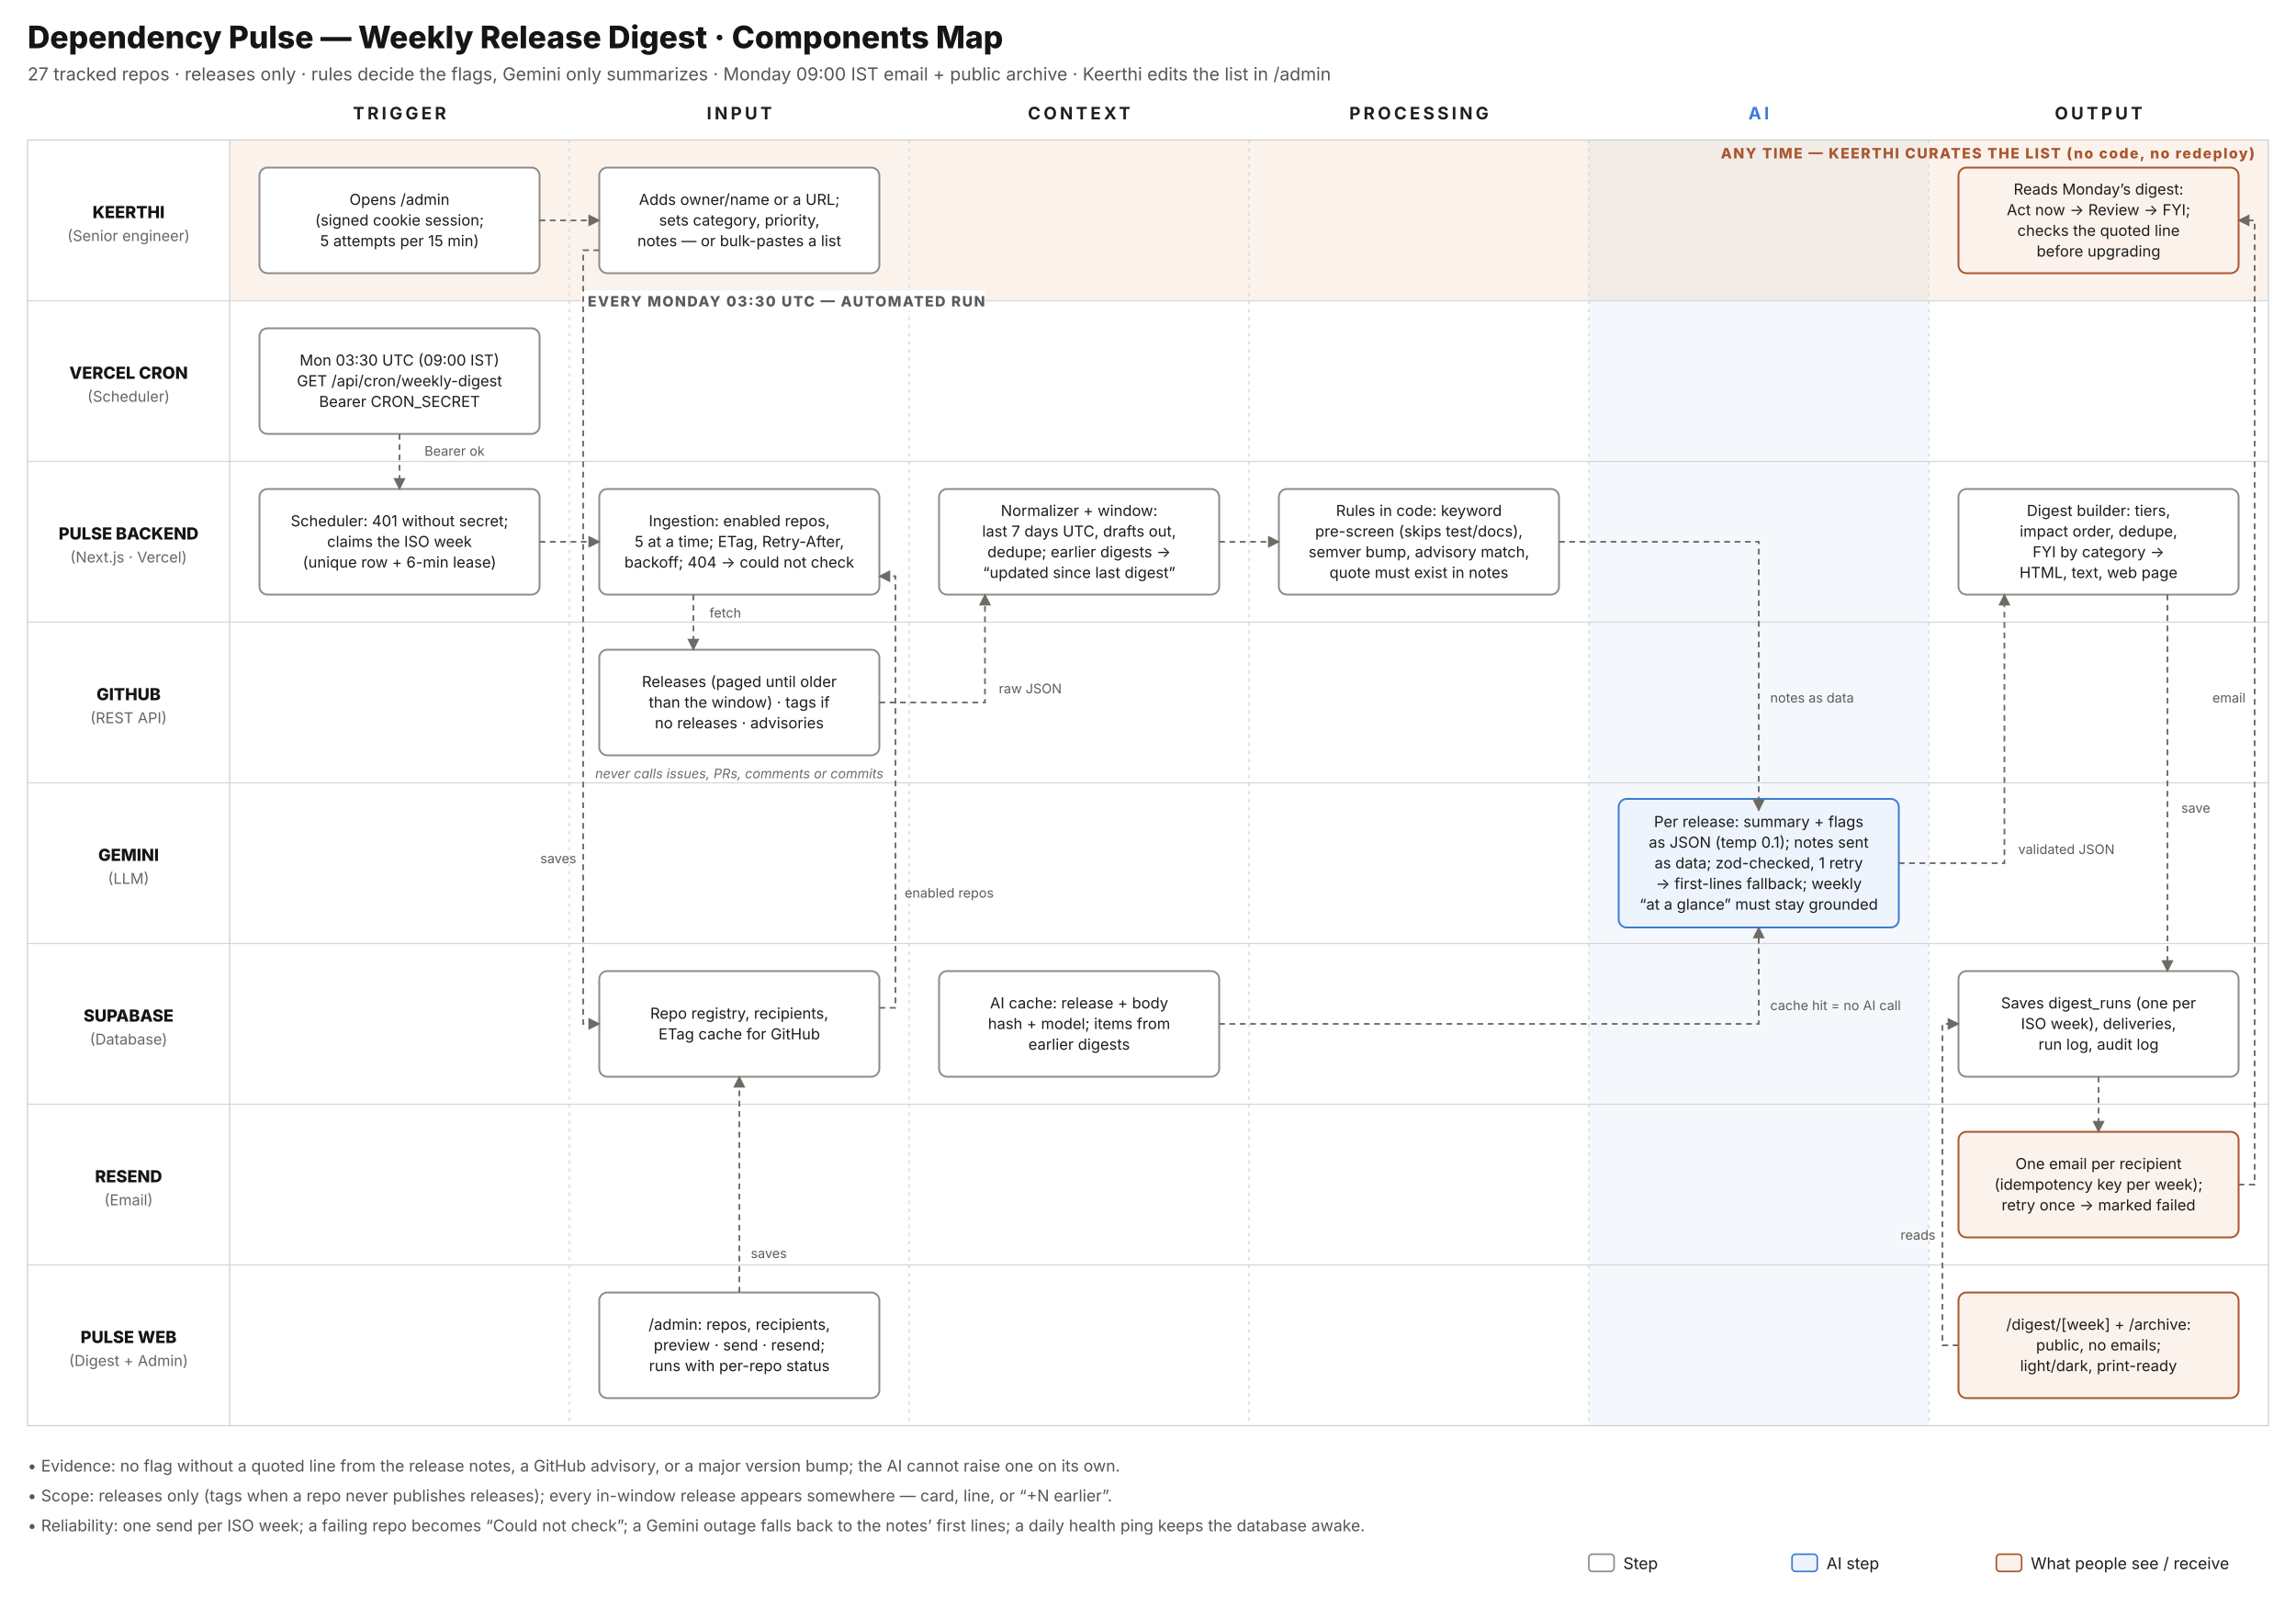
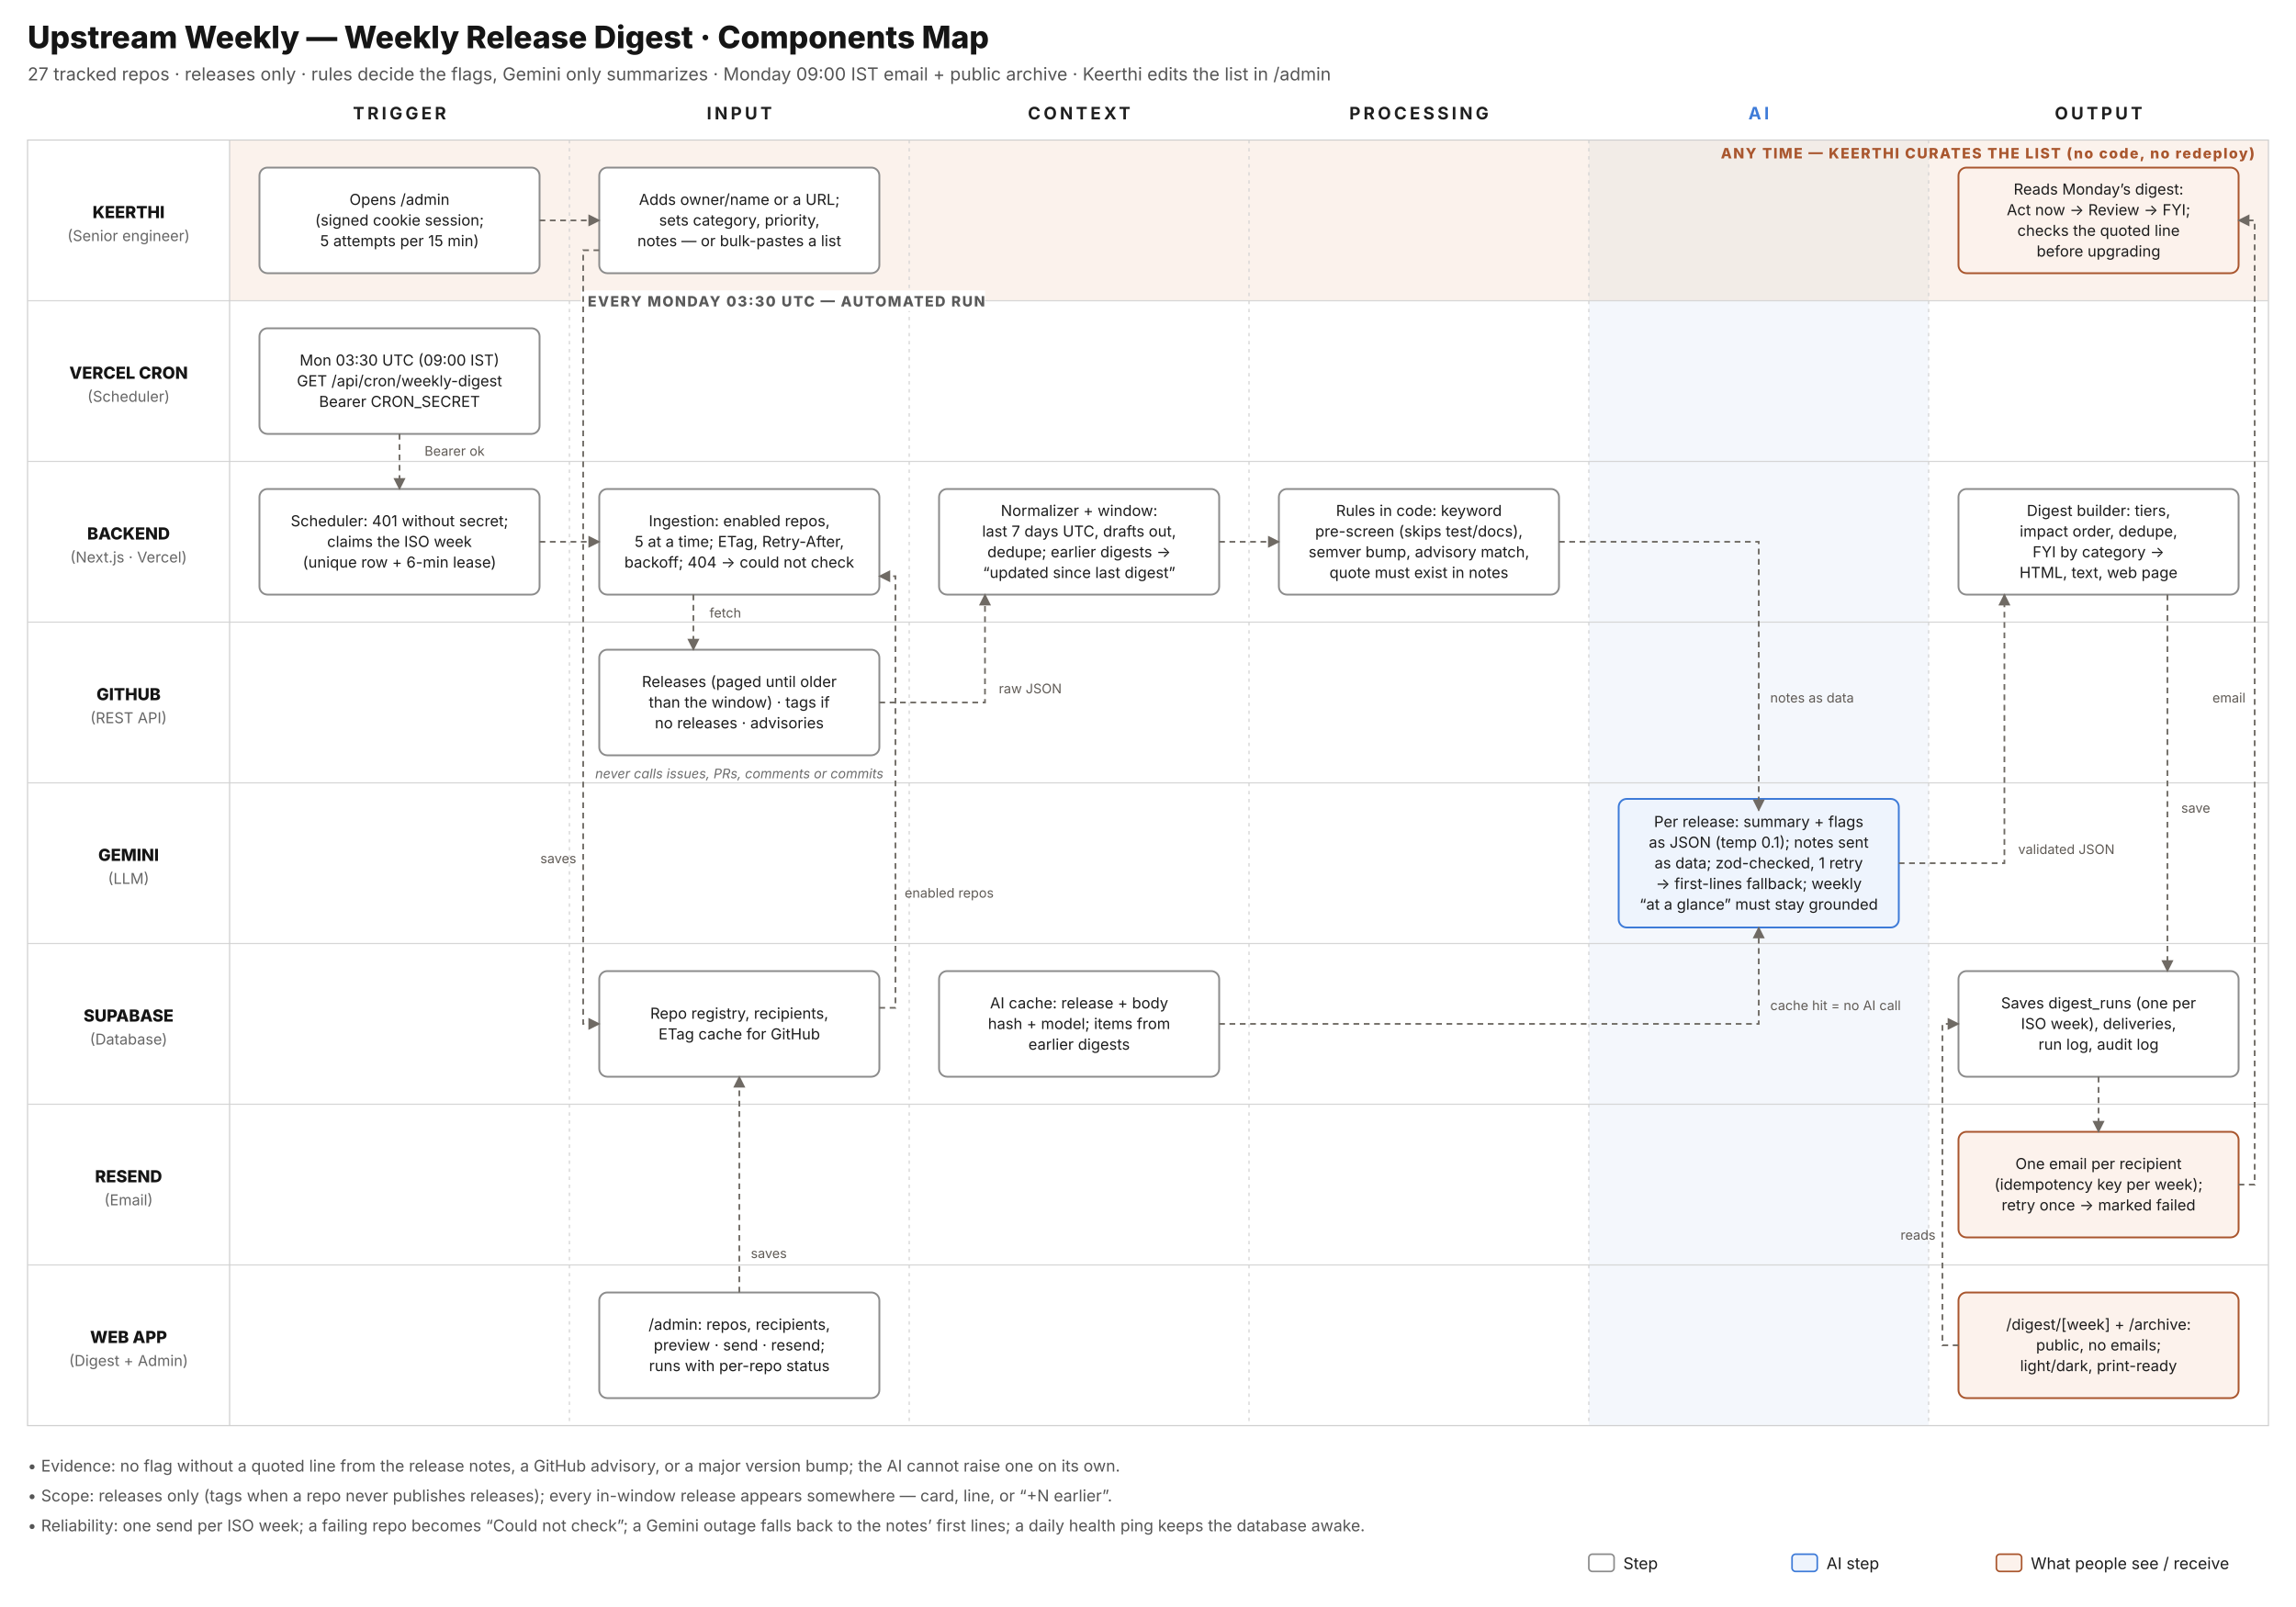
<svg xmlns="http://www.w3.org/2000/svg" viewBox="0 0 2000 1400" width="2000" height="1400">
  <defs>
    <marker id="ah" viewBox="0 0 10 10" refX="9" refY="5" markerWidth="7" markerHeight="7" orient="auto-start-reverse">
      <path d="M0,0 L10,5 L0,10 z" fill="#6f6a64" />
    </marker>
  </defs>
  <rect width="2000" height="1400" fill="#FFFFFF" />
-   <text x="24" y="42" font-family="Inter, -apple-system, 'Helvetica Neue', Arial, sans-serif" font-size="27" font-weight="800" fill="#151515" text-anchor="start" letter-spacing="0">Dependency Pulse — Weekly Release Digest · Components Map</text>
+   <text x="24" y="42" font-family="Inter, -apple-system, 'Helvetica Neue', Arial, sans-serif" font-size="27" font-weight="800" fill="#151515" text-anchor="start" letter-spacing="0">Upstream Weekly — Weekly Release Digest · Components Map</text>
  <text x="24" y="70" font-family="Inter, -apple-system, 'Helvetica Neue', Arial, sans-serif" font-size="15.5" font-weight="400" fill="#555555" text-anchor="start" letter-spacing="0">27 tracked repos · releases only · rules decide the flags, Gemini only summarizes · Monday 09:00 IST email + public archive · Keerthi edits the list in /admin</text>
  <rect x="200" y="122" width="1776" height="140" fill="#FBF2EC" />
  <rect x="1384" y="122" width="296" height="140" fill="#F2ECE7" />
  <rect x="1384" y="262" width="296" height="980" fill="#F4F7FC" />
  <text x="1964" y="138" font-family="Inter, -apple-system, 'Helvetica Neue', Arial, sans-serif" font-size="12.5" font-weight="800" fill="#A9562E" text-anchor="end" letter-spacing="1.2">ANY TIME — KEERTHI CURATES THE LIST (no code, no redeploy)</text>
  <rect x="24" y="122" width="1952" height="1120" fill="none" stroke="#cfcfcf" />
  <line x1="24" x2="1976" y1="262" y2="262" stroke="#d6d6d6" />
  <line x1="24" x2="1976" y1="402" y2="402" stroke="#d6d6d6" />
  <line x1="24" x2="1976" y1="542" y2="542" stroke="#d6d6d6" />
  <line x1="24" x2="1976" y1="682" y2="682" stroke="#d6d6d6" />
  <line x1="24" x2="1976" y1="822" y2="822" stroke="#d6d6d6" />
  <line x1="24" x2="1976" y1="962" y2="962" stroke="#d6d6d6" />
  <line x1="24" x2="1976" y1="1102" y2="1102" stroke="#d6d6d6" />
  <line x1="200" x2="200" y1="122" y2="1242" stroke="#cfcfcf" />
  <line x1="496" x2="496" y1="122" y2="1242" stroke="#d2d2d2" stroke-dasharray="3 4" />
  <line x1="792" x2="792" y1="122" y2="1242" stroke="#d2d2d2" stroke-dasharray="3 4" />
  <line x1="1088" x2="1088" y1="122" y2="1242" stroke="#d2d2d2" stroke-dasharray="3 4" />
  <line x1="1384" x2="1384" y1="122" y2="1242" stroke="#d2d2d2" stroke-dasharray="3 4" />
  <line x1="1680" x2="1680" y1="122" y2="1242" stroke="#d2d2d2" stroke-dasharray="3 4" />
  <text x="348.0" y="104" font-family="Inter, -apple-system, 'Helvetica Neue', Arial, sans-serif" font-size="15" font-weight="700" fill="#1f1f1f" text-anchor="middle" letter-spacing="2.6">TRIGGER</text>
  <text x="644.0" y="104" font-family="Inter, -apple-system, 'Helvetica Neue', Arial, sans-serif" font-size="15" font-weight="700" fill="#1f1f1f" text-anchor="middle" letter-spacing="2.6">INPUT</text>
  <text x="940.0" y="104" font-family="Inter, -apple-system, 'Helvetica Neue', Arial, sans-serif" font-size="15" font-weight="700" fill="#1f1f1f" text-anchor="middle" letter-spacing="2.6">CONTEXT</text>
  <text x="1236.0" y="104" font-family="Inter, -apple-system, 'Helvetica Neue', Arial, sans-serif" font-size="15" font-weight="700" fill="#1f1f1f" text-anchor="middle" letter-spacing="2.6">PROCESSING</text>
  <text x="1532.0" y="104" font-family="Inter, -apple-system, 'Helvetica Neue', Arial, sans-serif" font-size="15" font-weight="700" fill="#3E7BD8" text-anchor="middle" letter-spacing="2.6">AI</text>
  <text x="1828.0" y="104" font-family="Inter, -apple-system, 'Helvetica Neue', Arial, sans-serif" font-size="15" font-weight="700" fill="#1f1f1f" text-anchor="middle" letter-spacing="2.6">OUTPUT</text>
  <text x="112.0" y="190.0" font-family="Inter, -apple-system, 'Helvetica Neue', Arial, sans-serif" font-size="14.5" font-weight="800" fill="#151515" text-anchor="middle" letter-spacing="0">KEERTHI</text>
  <text x="112.0" y="210.0" font-family="Inter, -apple-system, 'Helvetica Neue', Arial, sans-serif" font-size="13" font-weight="400" fill="#666666" text-anchor="middle" letter-spacing="0">(Senior engineer)</text>
  <text x="112.0" y="330.0" font-family="Inter, -apple-system, 'Helvetica Neue', Arial, sans-serif" font-size="14.5" font-weight="800" fill="#151515" text-anchor="middle" letter-spacing="0">VERCEL CRON</text>
  <text x="112.0" y="350.0" font-family="Inter, -apple-system, 'Helvetica Neue', Arial, sans-serif" font-size="13" font-weight="400" fill="#666666" text-anchor="middle" letter-spacing="0">(Scheduler)</text>
-   <text x="112.0" y="470.0" font-family="Inter, -apple-system, 'Helvetica Neue', Arial, sans-serif" font-size="14.5" font-weight="800" fill="#151515" text-anchor="middle" letter-spacing="0">PULSE BACKEND</text>
+   <text x="112.0" y="470.0" font-family="Inter, -apple-system, 'Helvetica Neue', Arial, sans-serif" font-size="14.5" font-weight="800" fill="#151515" text-anchor="middle" letter-spacing="0">BACKEND</text>
  <text x="112.0" y="490.0" font-family="Inter, -apple-system, 'Helvetica Neue', Arial, sans-serif" font-size="13" font-weight="400" fill="#666666" text-anchor="middle" letter-spacing="0">(Next.js · Vercel)</text>
  <text x="112.0" y="610.0" font-family="Inter, -apple-system, 'Helvetica Neue', Arial, sans-serif" font-size="14.5" font-weight="800" fill="#151515" text-anchor="middle" letter-spacing="0">GITHUB</text>
  <text x="112.0" y="630.0" font-family="Inter, -apple-system, 'Helvetica Neue', Arial, sans-serif" font-size="13" font-weight="400" fill="#666666" text-anchor="middle" letter-spacing="0">(REST API)</text>
  <text x="112.0" y="750.0" font-family="Inter, -apple-system, 'Helvetica Neue', Arial, sans-serif" font-size="14.5" font-weight="800" fill="#151515" text-anchor="middle" letter-spacing="0">GEMINI</text>
  <text x="112.0" y="770.0" font-family="Inter, -apple-system, 'Helvetica Neue', Arial, sans-serif" font-size="13" font-weight="400" fill="#666666" text-anchor="middle" letter-spacing="0">(LLM)</text>
  <text x="112.0" y="890.0" font-family="Inter, -apple-system, 'Helvetica Neue', Arial, sans-serif" font-size="14.5" font-weight="800" fill="#151515" text-anchor="middle" letter-spacing="0">SUPABASE</text>
  <text x="112.0" y="910.0" font-family="Inter, -apple-system, 'Helvetica Neue', Arial, sans-serif" font-size="13" font-weight="400" fill="#666666" text-anchor="middle" letter-spacing="0">(Database)</text>
  <text x="112.0" y="1030.0" font-family="Inter, -apple-system, 'Helvetica Neue', Arial, sans-serif" font-size="14.5" font-weight="800" fill="#151515" text-anchor="middle" letter-spacing="0">RESEND</text>
  <text x="112.0" y="1050.0" font-family="Inter, -apple-system, 'Helvetica Neue', Arial, sans-serif" font-size="13" font-weight="400" fill="#666666" text-anchor="middle" letter-spacing="0">(Email)</text>
-   <text x="112.0" y="1170.0" font-family="Inter, -apple-system, 'Helvetica Neue', Arial, sans-serif" font-size="14.5" font-weight="800" fill="#151515" text-anchor="middle" letter-spacing="0">PULSE WEB</text>
+   <text x="112.0" y="1170.0" font-family="Inter, -apple-system, 'Helvetica Neue', Arial, sans-serif" font-size="14.5" font-weight="800" fill="#151515" text-anchor="middle" letter-spacing="0">WEB APP</text>
  <text x="112.0" y="1190.0" font-family="Inter, -apple-system, 'Helvetica Neue', Arial, sans-serif" font-size="13" font-weight="400" fill="#666666" text-anchor="middle" letter-spacing="0">(Digest + Admin)</text>
  <rect x="506" y="253" width="352" height="18" fill="#FFFFFF" />
  <text x="512" y="267" font-family="Inter, -apple-system, 'Helvetica Neue', Arial, sans-serif" font-size="12.5" font-weight="800" fill="#5a5a5a" text-anchor="start" letter-spacing="1.2">EVERY MONDAY 03:30 UTC — AUTOMATED RUN</text>
  <rect x="226" y="146.0" width="244" height="92" rx="7" fill="#FFFFFF" stroke="#8C8C8C" stroke-width="1.6" />
  <text x="348.0" y="178.5" font-family="Inter, -apple-system, 'Helvetica Neue', Arial, sans-serif" font-size="13.2" font-weight="400" fill="#1d1d1d" text-anchor="middle" letter-spacing="0">Opens /admin</text>
  <text x="348.0" y="196.5" font-family="Inter, -apple-system, 'Helvetica Neue', Arial, sans-serif" font-size="13.2" font-weight="400" fill="#1d1d1d" text-anchor="middle" letter-spacing="0">(signed cookie session;</text>
  <text x="348.0" y="214.5" font-family="Inter, -apple-system, 'Helvetica Neue', Arial, sans-serif" font-size="13.2" font-weight="400" fill="#1d1d1d" text-anchor="middle" letter-spacing="0">5 attempts per 15 min)</text>
  <rect x="522" y="146.0" width="244" height="92" rx="7" fill="#FFFFFF" stroke="#8C8C8C" stroke-width="1.6" />
  <text x="644.0" y="178.5" font-family="Inter, -apple-system, 'Helvetica Neue', Arial, sans-serif" font-size="13.2" font-weight="400" fill="#1d1d1d" text-anchor="middle" letter-spacing="0">Adds owner/name or a URL;</text>
  <text x="644.0" y="196.5" font-family="Inter, -apple-system, 'Helvetica Neue', Arial, sans-serif" font-size="13.2" font-weight="400" fill="#1d1d1d" text-anchor="middle" letter-spacing="0">sets category, priority,</text>
  <text x="644.0" y="214.5" font-family="Inter, -apple-system, 'Helvetica Neue', Arial, sans-serif" font-size="13.2" font-weight="400" fill="#1d1d1d" text-anchor="middle" letter-spacing="0">notes — or bulk-pastes a list</text>
  <rect x="1706" y="146.0" width="244" height="92" rx="7" fill="#FCF2EC" stroke="#A9562E" stroke-width="1.6" />
  <text x="1828.0" y="169.5" font-family="Inter, -apple-system, 'Helvetica Neue', Arial, sans-serif" font-size="13.2" font-weight="400" fill="#1d1d1d" text-anchor="middle" letter-spacing="0">Reads Monday’s digest:</text>
  <text x="1828.0" y="187.5" font-family="Inter, -apple-system, 'Helvetica Neue', Arial, sans-serif" font-size="13.2" font-weight="400" fill="#1d1d1d" text-anchor="middle" letter-spacing="0">Act now → Review → FYI;</text>
  <text x="1828.0" y="205.5" font-family="Inter, -apple-system, 'Helvetica Neue', Arial, sans-serif" font-size="13.2" font-weight="400" fill="#1d1d1d" text-anchor="middle" letter-spacing="0">checks the quoted line</text>
  <text x="1828.0" y="223.5" font-family="Inter, -apple-system, 'Helvetica Neue', Arial, sans-serif" font-size="13.2" font-weight="400" fill="#1d1d1d" text-anchor="middle" letter-spacing="0">before upgrading</text>
  <rect x="226" y="286.0" width="244" height="92" rx="7" fill="#FFFFFF" stroke="#8C8C8C" stroke-width="1.6" />
  <text x="348.0" y="318.5" font-family="Inter, -apple-system, 'Helvetica Neue', Arial, sans-serif" font-size="13.2" font-weight="400" fill="#1d1d1d" text-anchor="middle" letter-spacing="0">Mon 03:30 UTC (09:00 IST)</text>
  <text x="348.0" y="336.5" font-family="Inter, -apple-system, 'Helvetica Neue', Arial, sans-serif" font-size="13.2" font-weight="400" fill="#1d1d1d" text-anchor="middle" letter-spacing="0">GET /api/cron/weekly-digest</text>
  <text x="348.0" y="354.5" font-family="Inter, -apple-system, 'Helvetica Neue', Arial, sans-serif" font-size="13.2" font-weight="400" fill="#1d1d1d" text-anchor="middle" letter-spacing="0">Bearer CRON_SECRET</text>
  <rect x="226" y="426.0" width="244" height="92" rx="7" fill="#FFFFFF" stroke="#8C8C8C" stroke-width="1.6" />
  <text x="348.0" y="458.5" font-family="Inter, -apple-system, 'Helvetica Neue', Arial, sans-serif" font-size="13.2" font-weight="400" fill="#1d1d1d" text-anchor="middle" letter-spacing="0">Scheduler: 401 without secret;</text>
  <text x="348.0" y="476.5" font-family="Inter, -apple-system, 'Helvetica Neue', Arial, sans-serif" font-size="13.2" font-weight="400" fill="#1d1d1d" text-anchor="middle" letter-spacing="0">claims the ISO week</text>
  <text x="348.0" y="494.5" font-family="Inter, -apple-system, 'Helvetica Neue', Arial, sans-serif" font-size="13.2" font-weight="400" fill="#1d1d1d" text-anchor="middle" letter-spacing="0">(unique row + 6-min lease)</text>
  <rect x="522" y="426.0" width="244" height="92" rx="7" fill="#FFFFFF" stroke="#8C8C8C" stroke-width="1.6" />
  <text x="644.0" y="458.5" font-family="Inter, -apple-system, 'Helvetica Neue', Arial, sans-serif" font-size="13.2" font-weight="400" fill="#1d1d1d" text-anchor="middle" letter-spacing="0">Ingestion: enabled repos,</text>
  <text x="644.0" y="476.5" font-family="Inter, -apple-system, 'Helvetica Neue', Arial, sans-serif" font-size="13.2" font-weight="400" fill="#1d1d1d" text-anchor="middle" letter-spacing="0">5 at a time; ETag, Retry-After,</text>
  <text x="644.0" y="494.5" font-family="Inter, -apple-system, 'Helvetica Neue', Arial, sans-serif" font-size="13.2" font-weight="400" fill="#1d1d1d" text-anchor="middle" letter-spacing="0">backoff; 404 → could not check</text>
  <rect x="818" y="426.0" width="244" height="92" rx="7" fill="#FFFFFF" stroke="#8C8C8C" stroke-width="1.6" />
  <text x="940.0" y="449.5" font-family="Inter, -apple-system, 'Helvetica Neue', Arial, sans-serif" font-size="13.2" font-weight="400" fill="#1d1d1d" text-anchor="middle" letter-spacing="0">Normalizer + window:</text>
  <text x="940.0" y="467.5" font-family="Inter, -apple-system, 'Helvetica Neue', Arial, sans-serif" font-size="13.2" font-weight="400" fill="#1d1d1d" text-anchor="middle" letter-spacing="0">last 7 days UTC, drafts out,</text>
  <text x="940.0" y="485.5" font-family="Inter, -apple-system, 'Helvetica Neue', Arial, sans-serif" font-size="13.2" font-weight="400" fill="#1d1d1d" text-anchor="middle" letter-spacing="0">dedupe; earlier digests →</text>
  <text x="940.0" y="503.5" font-family="Inter, -apple-system, 'Helvetica Neue', Arial, sans-serif" font-size="13.2" font-weight="400" fill="#1d1d1d" text-anchor="middle" letter-spacing="0">“updated since last digest”</text>
  <rect x="1114" y="426.0" width="244" height="92" rx="7" fill="#FFFFFF" stroke="#8C8C8C" stroke-width="1.6" />
  <text x="1236.0" y="449.5" font-family="Inter, -apple-system, 'Helvetica Neue', Arial, sans-serif" font-size="13.2" font-weight="400" fill="#1d1d1d" text-anchor="middle" letter-spacing="0">Rules in code: keyword</text>
  <text x="1236.0" y="467.5" font-family="Inter, -apple-system, 'Helvetica Neue', Arial, sans-serif" font-size="13.2" font-weight="400" fill="#1d1d1d" text-anchor="middle" letter-spacing="0">pre-screen (skips test/docs),</text>
  <text x="1236.0" y="485.5" font-family="Inter, -apple-system, 'Helvetica Neue', Arial, sans-serif" font-size="13.2" font-weight="400" fill="#1d1d1d" text-anchor="middle" letter-spacing="0">semver bump, advisory match,</text>
  <text x="1236.0" y="503.5" font-family="Inter, -apple-system, 'Helvetica Neue', Arial, sans-serif" font-size="13.2" font-weight="400" fill="#1d1d1d" text-anchor="middle" letter-spacing="0">quote must exist in notes</text>
  <rect x="1706" y="426.0" width="244" height="92" rx="7" fill="#FFFFFF" stroke="#8C8C8C" stroke-width="1.6" />
  <text x="1828.0" y="449.5" font-family="Inter, -apple-system, 'Helvetica Neue', Arial, sans-serif" font-size="13.2" font-weight="400" fill="#1d1d1d" text-anchor="middle" letter-spacing="0">Digest builder: tiers,</text>
  <text x="1828.0" y="467.5" font-family="Inter, -apple-system, 'Helvetica Neue', Arial, sans-serif" font-size="13.2" font-weight="400" fill="#1d1d1d" text-anchor="middle" letter-spacing="0">impact order, dedupe,</text>
  <text x="1828.0" y="485.5" font-family="Inter, -apple-system, 'Helvetica Neue', Arial, sans-serif" font-size="13.2" font-weight="400" fill="#1d1d1d" text-anchor="middle" letter-spacing="0">FYI by category →</text>
  <text x="1828.0" y="503.5" font-family="Inter, -apple-system, 'Helvetica Neue', Arial, sans-serif" font-size="13.2" font-weight="400" fill="#1d1d1d" text-anchor="middle" letter-spacing="0">HTML, text, web page</text>
  <rect x="522" y="566.0" width="244" height="92" rx="7" fill="#FFFFFF" stroke="#8C8C8C" stroke-width="1.6" />
  <text x="644.0" y="598.5" font-family="Inter, -apple-system, 'Helvetica Neue', Arial, sans-serif" font-size="13.2" font-weight="400" fill="#1d1d1d" text-anchor="middle" letter-spacing="0">Releases (paged until older</text>
  <text x="644.0" y="616.5" font-family="Inter, -apple-system, 'Helvetica Neue', Arial, sans-serif" font-size="13.2" font-weight="400" fill="#1d1d1d" text-anchor="middle" letter-spacing="0">than the window) · tags if</text>
  <text x="644.0" y="634.5" font-family="Inter, -apple-system, 'Helvetica Neue', Arial, sans-serif" font-size="13.2" font-weight="400" fill="#1d1d1d" text-anchor="middle" letter-spacing="0">no releases · advisories</text>
  <rect x="1410" y="696.0" width="244" height="112" rx="7" fill="#EEF4FD" stroke="#3E7BD8" stroke-width="1.6" />
  <text x="1532.0" y="720.5" font-family="Inter, -apple-system, 'Helvetica Neue', Arial, sans-serif" font-size="13.2" font-weight="400" fill="#1d1d1d" text-anchor="middle" letter-spacing="0">Per release: summary + flags</text>
  <text x="1532.0" y="738.5" font-family="Inter, -apple-system, 'Helvetica Neue', Arial, sans-serif" font-size="13.2" font-weight="400" fill="#1d1d1d" text-anchor="middle" letter-spacing="0">as JSON (temp 0.1); notes sent</text>
  <text x="1532.0" y="756.5" font-family="Inter, -apple-system, 'Helvetica Neue', Arial, sans-serif" font-size="13.2" font-weight="400" fill="#1d1d1d" text-anchor="middle" letter-spacing="0">as data; zod-checked, 1 retry</text>
  <text x="1532.0" y="774.5" font-family="Inter, -apple-system, 'Helvetica Neue', Arial, sans-serif" font-size="13.2" font-weight="400" fill="#1d1d1d" text-anchor="middle" letter-spacing="0">→ first-lines fallback; weekly</text>
  <text x="1532.0" y="792.5" font-family="Inter, -apple-system, 'Helvetica Neue', Arial, sans-serif" font-size="13.2" font-weight="400" fill="#1d1d1d" text-anchor="middle" letter-spacing="0">“at a glance” must stay grounded</text>
  <rect x="522" y="846.0" width="244" height="92" rx="7" fill="#FFFFFF" stroke="#8C8C8C" stroke-width="1.6" />
  <text x="644.0" y="887.5" font-family="Inter, -apple-system, 'Helvetica Neue', Arial, sans-serif" font-size="13.2" font-weight="400" fill="#1d1d1d" text-anchor="middle" letter-spacing="0">Repo registry, recipients,</text>
  <text x="644.0" y="905.5" font-family="Inter, -apple-system, 'Helvetica Neue', Arial, sans-serif" font-size="13.2" font-weight="400" fill="#1d1d1d" text-anchor="middle" letter-spacing="0">ETag cache for GitHub</text>
  <rect x="818" y="846.0" width="244" height="92" rx="7" fill="#FFFFFF" stroke="#8C8C8C" stroke-width="1.6" />
  <text x="940.0" y="878.5" font-family="Inter, -apple-system, 'Helvetica Neue', Arial, sans-serif" font-size="13.2" font-weight="400" fill="#1d1d1d" text-anchor="middle" letter-spacing="0">AI cache: release + body</text>
  <text x="940.0" y="896.5" font-family="Inter, -apple-system, 'Helvetica Neue', Arial, sans-serif" font-size="13.2" font-weight="400" fill="#1d1d1d" text-anchor="middle" letter-spacing="0">hash + model; items from</text>
  <text x="940.0" y="914.5" font-family="Inter, -apple-system, 'Helvetica Neue', Arial, sans-serif" font-size="13.2" font-weight="400" fill="#1d1d1d" text-anchor="middle" letter-spacing="0">earlier digests</text>
  <rect x="1706" y="846.0" width="244" height="92" rx="7" fill="#FFFFFF" stroke="#8C8C8C" stroke-width="1.6" />
  <text x="1828.0" y="878.5" font-family="Inter, -apple-system, 'Helvetica Neue', Arial, sans-serif" font-size="13.2" font-weight="400" fill="#1d1d1d" text-anchor="middle" letter-spacing="0">Saves digest_runs (one per</text>
  <text x="1828.0" y="896.5" font-family="Inter, -apple-system, 'Helvetica Neue', Arial, sans-serif" font-size="13.2" font-weight="400" fill="#1d1d1d" text-anchor="middle" letter-spacing="0">ISO week), deliveries,</text>
  <text x="1828.0" y="914.5" font-family="Inter, -apple-system, 'Helvetica Neue', Arial, sans-serif" font-size="13.2" font-weight="400" fill="#1d1d1d" text-anchor="middle" letter-spacing="0">run log, audit log</text>
  <rect x="1706" y="986.0" width="244" height="92" rx="7" fill="#FCF2EC" stroke="#A9562E" stroke-width="1.6" />
  <text x="1828.0" y="1018.5" font-family="Inter, -apple-system, 'Helvetica Neue', Arial, sans-serif" font-size="13.2" font-weight="400" fill="#1d1d1d" text-anchor="middle" letter-spacing="0">One email per recipient</text>
  <text x="1828.0" y="1036.5" font-family="Inter, -apple-system, 'Helvetica Neue', Arial, sans-serif" font-size="13.2" font-weight="400" fill="#1d1d1d" text-anchor="middle" letter-spacing="0">(idempotency key per week);</text>
  <text x="1828.0" y="1054.5" font-family="Inter, -apple-system, 'Helvetica Neue', Arial, sans-serif" font-size="13.2" font-weight="400" fill="#1d1d1d" text-anchor="middle" letter-spacing="0">retry once → marked failed</text>
  <rect x="522" y="1126.0" width="244" height="92" rx="7" fill="#FFFFFF" stroke="#8C8C8C" stroke-width="1.6" />
  <text x="644.0" y="1158.5" font-family="Inter, -apple-system, 'Helvetica Neue', Arial, sans-serif" font-size="13.2" font-weight="400" fill="#1d1d1d" text-anchor="middle" letter-spacing="0">/admin: repos, recipients,</text>
  <text x="644.0" y="1176.5" font-family="Inter, -apple-system, 'Helvetica Neue', Arial, sans-serif" font-size="13.2" font-weight="400" fill="#1d1d1d" text-anchor="middle" letter-spacing="0">preview · send · resend;</text>
  <text x="644.0" y="1194.5" font-family="Inter, -apple-system, 'Helvetica Neue', Arial, sans-serif" font-size="13.2" font-weight="400" fill="#1d1d1d" text-anchor="middle" letter-spacing="0">runs with per-repo status</text>
  <rect x="1706" y="1126.0" width="244" height="92" rx="7" fill="#FCF2EC" stroke="#A9562E" stroke-width="1.6" />
  <text x="1828.0" y="1158.5" font-family="Inter, -apple-system, 'Helvetica Neue', Arial, sans-serif" font-size="13.2" font-weight="400" fill="#1d1d1d" text-anchor="middle" letter-spacing="0">/digest/[week] + /archive:</text>
  <text x="1828.0" y="1176.5" font-family="Inter, -apple-system, 'Helvetica Neue', Arial, sans-serif" font-size="13.2" font-weight="400" fill="#1d1d1d" text-anchor="middle" letter-spacing="0">public, no emails;</text>
  <text x="1828.0" y="1194.5" font-family="Inter, -apple-system, 'Helvetica Neue', Arial, sans-serif" font-size="13.2" font-weight="400" fill="#1d1d1d" text-anchor="middle" letter-spacing="0">light/dark, print-ready</text>
  <text x="644.0" y="678" font-family="Inter, -apple-system, 'Helvetica Neue', Arial, sans-serif" font-size="11.5" font-weight="400" fill="#6b6b6b" text-anchor="middle" letter-spacing="0" font-style="italic">never calls issues, PRs, comments or commits</text>
  <path d="M470,192.0 L522,192.0" fill="none" stroke="#6f6a64" stroke-width="1.5" stroke-dasharray="5 4" marker-end="url(#ah)" />
  <path d="M522,218.0 L508,218.0 L508,892.0 L522,892.0" fill="none" stroke="#6f6a64" stroke-width="1.5" stroke-dasharray="5 4" marker-end="url(#ah)" />
  <text x="502" y="752.0" font-family="Inter, -apple-system, 'Helvetica Neue', Arial, sans-serif" font-size="11.5" font-weight="400" fill="#5f5a55" text-anchor="end" letter-spacing="0">saves</text>
  <path d="M348.0,378 L348.0,426" fill="none" stroke="#6f6a64" stroke-width="1.5" stroke-dasharray="5 4" marker-end="url(#ah)" />
  <text x="396.0" y="397" font-family="Inter, -apple-system, 'Helvetica Neue', Arial, sans-serif" font-size="11.5" font-weight="400" fill="#5f5a55" text-anchor="middle" letter-spacing="0">Bearer ok</text>
  <path d="M470,472.0 L522,472.0" fill="none" stroke="#6f6a64" stroke-width="1.5" stroke-dasharray="5 4" marker-end="url(#ah)" />
  <path d="M766,878.0 L780,878.0 L780,502.0 L766,502.0" fill="none" stroke="#6f6a64" stroke-width="1.5" stroke-dasharray="5 4" marker-end="url(#ah)" />
  <text x="788" y="782.0" font-family="Inter, -apple-system, 'Helvetica Neue', Arial, sans-serif" font-size="11.5" font-weight="400" fill="#5f5a55" text-anchor="start" letter-spacing="0">enabled repos</text>
  <path d="M604.0,518 L604.0,566" fill="none" stroke="#6f6a64" stroke-width="1.5" stroke-dasharray="5 4" marker-end="url(#ah)" />
  <text x="618.0" y="538" font-family="Inter, -apple-system, 'Helvetica Neue', Arial, sans-serif" font-size="11.5" font-weight="400" fill="#5f5a55" text-anchor="start" letter-spacing="0">fetch</text>
  <path d="M766,612.0 L858,612.0 L858,518" fill="none" stroke="#6f6a64" stroke-width="1.5" stroke-dasharray="5 4" marker-end="url(#ah)" />
  <text x="870" y="604.0" font-family="Inter, -apple-system, 'Helvetica Neue', Arial, sans-serif" font-size="11.5" font-weight="400" fill="#5f5a55" text-anchor="start" letter-spacing="0">raw JSON</text>
  <path d="M1062,472.0 L1114,472.0" fill="none" stroke="#6f6a64" stroke-width="1.5" stroke-dasharray="5 4" marker-end="url(#ah)" />
  <path d="M1358,472.0 L1532.0,472.0 L1532.0,706" fill="none" stroke="#6f6a64" stroke-width="1.5" stroke-dasharray="5 4" marker-end="url(#ah)" />
  <text x="1542.0" y="612.0" font-family="Inter, -apple-system, 'Helvetica Neue', Arial, sans-serif" font-size="11.5" font-weight="400" fill="#5f5a55" text-anchor="start" letter-spacing="0">notes as data</text>
  <path d="M1654,752.0 L1746,752.0 L1746,518" fill="none" stroke="#6f6a64" stroke-width="1.5" stroke-dasharray="5 4" marker-end="url(#ah)" />
  <text x="1758" y="744.0" font-family="Inter, -apple-system, 'Helvetica Neue', Arial, sans-serif" font-size="11.5" font-weight="400" fill="#5f5a55" text-anchor="start" letter-spacing="0">validated JSON</text>
  <path d="M1062,892.0 L1532.0,892.0 L1532.0,808" fill="none" stroke="#6f6a64" stroke-width="1.5" stroke-dasharray="5 4" marker-end="url(#ah)" />
  <text x="1542.0" y="880.0" font-family="Inter, -apple-system, 'Helvetica Neue', Arial, sans-serif" font-size="11.5" font-weight="400" fill="#5f5a55" text-anchor="start" letter-spacing="0">cache hit = no AI call</text>
  <path d="M1888.0,518 L1888.0,846" fill="none" stroke="#6f6a64" stroke-width="1.5" stroke-dasharray="5 4" marker-end="url(#ah)" />
  <text x="1900.0" y="708" font-family="Inter, -apple-system, 'Helvetica Neue', Arial, sans-serif" font-size="11.5" font-weight="400" fill="#5f5a55" text-anchor="start" letter-spacing="0">save</text>
  <path d="M1828.0,938 L1828.0,986" fill="none" stroke="#6f6a64" stroke-width="1.5" stroke-dasharray="5 4" marker-end="url(#ah)" />
  <path d="M1950,1032.0 L1964,1032.0 L1964,192.0 L1950,192.0" fill="none" stroke="#6f6a64" stroke-width="1.5" stroke-dasharray="5 4" marker-end="url(#ah)" />
  <text x="1956" y="612.0" font-family="Inter, -apple-system, 'Helvetica Neue', Arial, sans-serif" font-size="11.5" font-weight="400" fill="#5f5a55" text-anchor="end" letter-spacing="0">email</text>
  <path d="M1706,1172.0 L1692,1172.0 L1692,892.0 L1706,892.0" fill="none" stroke="#6f6a64" stroke-width="1.5" stroke-dasharray="5 4" marker-end="url(#ah)" />
  <text x="1686" y="1080.0" font-family="Inter, -apple-system, 'Helvetica Neue', Arial, sans-serif" font-size="11.5" font-weight="400" fill="#5f5a55" text-anchor="end" letter-spacing="0">reads</text>
  <path d="M644.0,1126 L644.0,938" fill="none" stroke="#6f6a64" stroke-width="1.5" stroke-dasharray="5 4" marker-end="url(#ah)" />
  <text x="654.0" y="1096" font-family="Inter, -apple-system, 'Helvetica Neue', Arial, sans-serif" font-size="11.5" font-weight="400" fill="#5f5a55" text-anchor="start" letter-spacing="0">saves</text>
  <text x="24" y="1282" font-family="Inter, -apple-system, 'Helvetica Neue', Arial, sans-serif" font-size="14" fill="#555555">• Evidence: no flag without a quoted line from the release notes, a GitHub advisory, or a major version bump; the AI cannot raise one on its own.</text>
  <text x="24" y="1308" font-family="Inter, -apple-system, 'Helvetica Neue', Arial, sans-serif" font-size="14" fill="#555555">• Scope: releases only (tags when a repo never publishes releases); every in-window release appears somewhere — card, line, or “+N earlier”.</text>
  <text x="24" y="1334" font-family="Inter, -apple-system, 'Helvetica Neue', Arial, sans-serif" font-size="14" fill="#555555">• Reliability: one send per ISO week; a failing repo becomes “Could not check”; a Gemini outage falls back to the notes’ first lines; a daily health ping keeps the database awake.</text>
  <rect x="1384" y="1354" width="22" height="15" rx="3" fill="#FFFFFF" stroke="#8C8C8C" stroke-width="1.4" />
  <text x="1414" y="1367" font-family="Inter, -apple-system, 'Helvetica Neue', Arial, sans-serif" font-size="14" font-weight="400" fill="#1d1d1d" text-anchor="start" letter-spacing="0">Step</text>
  <rect x="1561" y="1354" width="22" height="15" rx="3" fill="#EEF4FD" stroke="#3E7BD8" stroke-width="1.4" />
  <text x="1591" y="1367" font-family="Inter, -apple-system, 'Helvetica Neue', Arial, sans-serif" font-size="14" font-weight="400" fill="#1d1d1d" text-anchor="start" letter-spacing="0">AI step</text>
  <rect x="1739" y="1354" width="22" height="15" rx="3" fill="#FCF2EC" stroke="#A9562E" stroke-width="1.4" />
  <text x="1769" y="1367" font-family="Inter, -apple-system, 'Helvetica Neue', Arial, sans-serif" font-size="14" font-weight="400" fill="#1d1d1d" text-anchor="start" letter-spacing="0">What people see / receive</text>
</svg>
